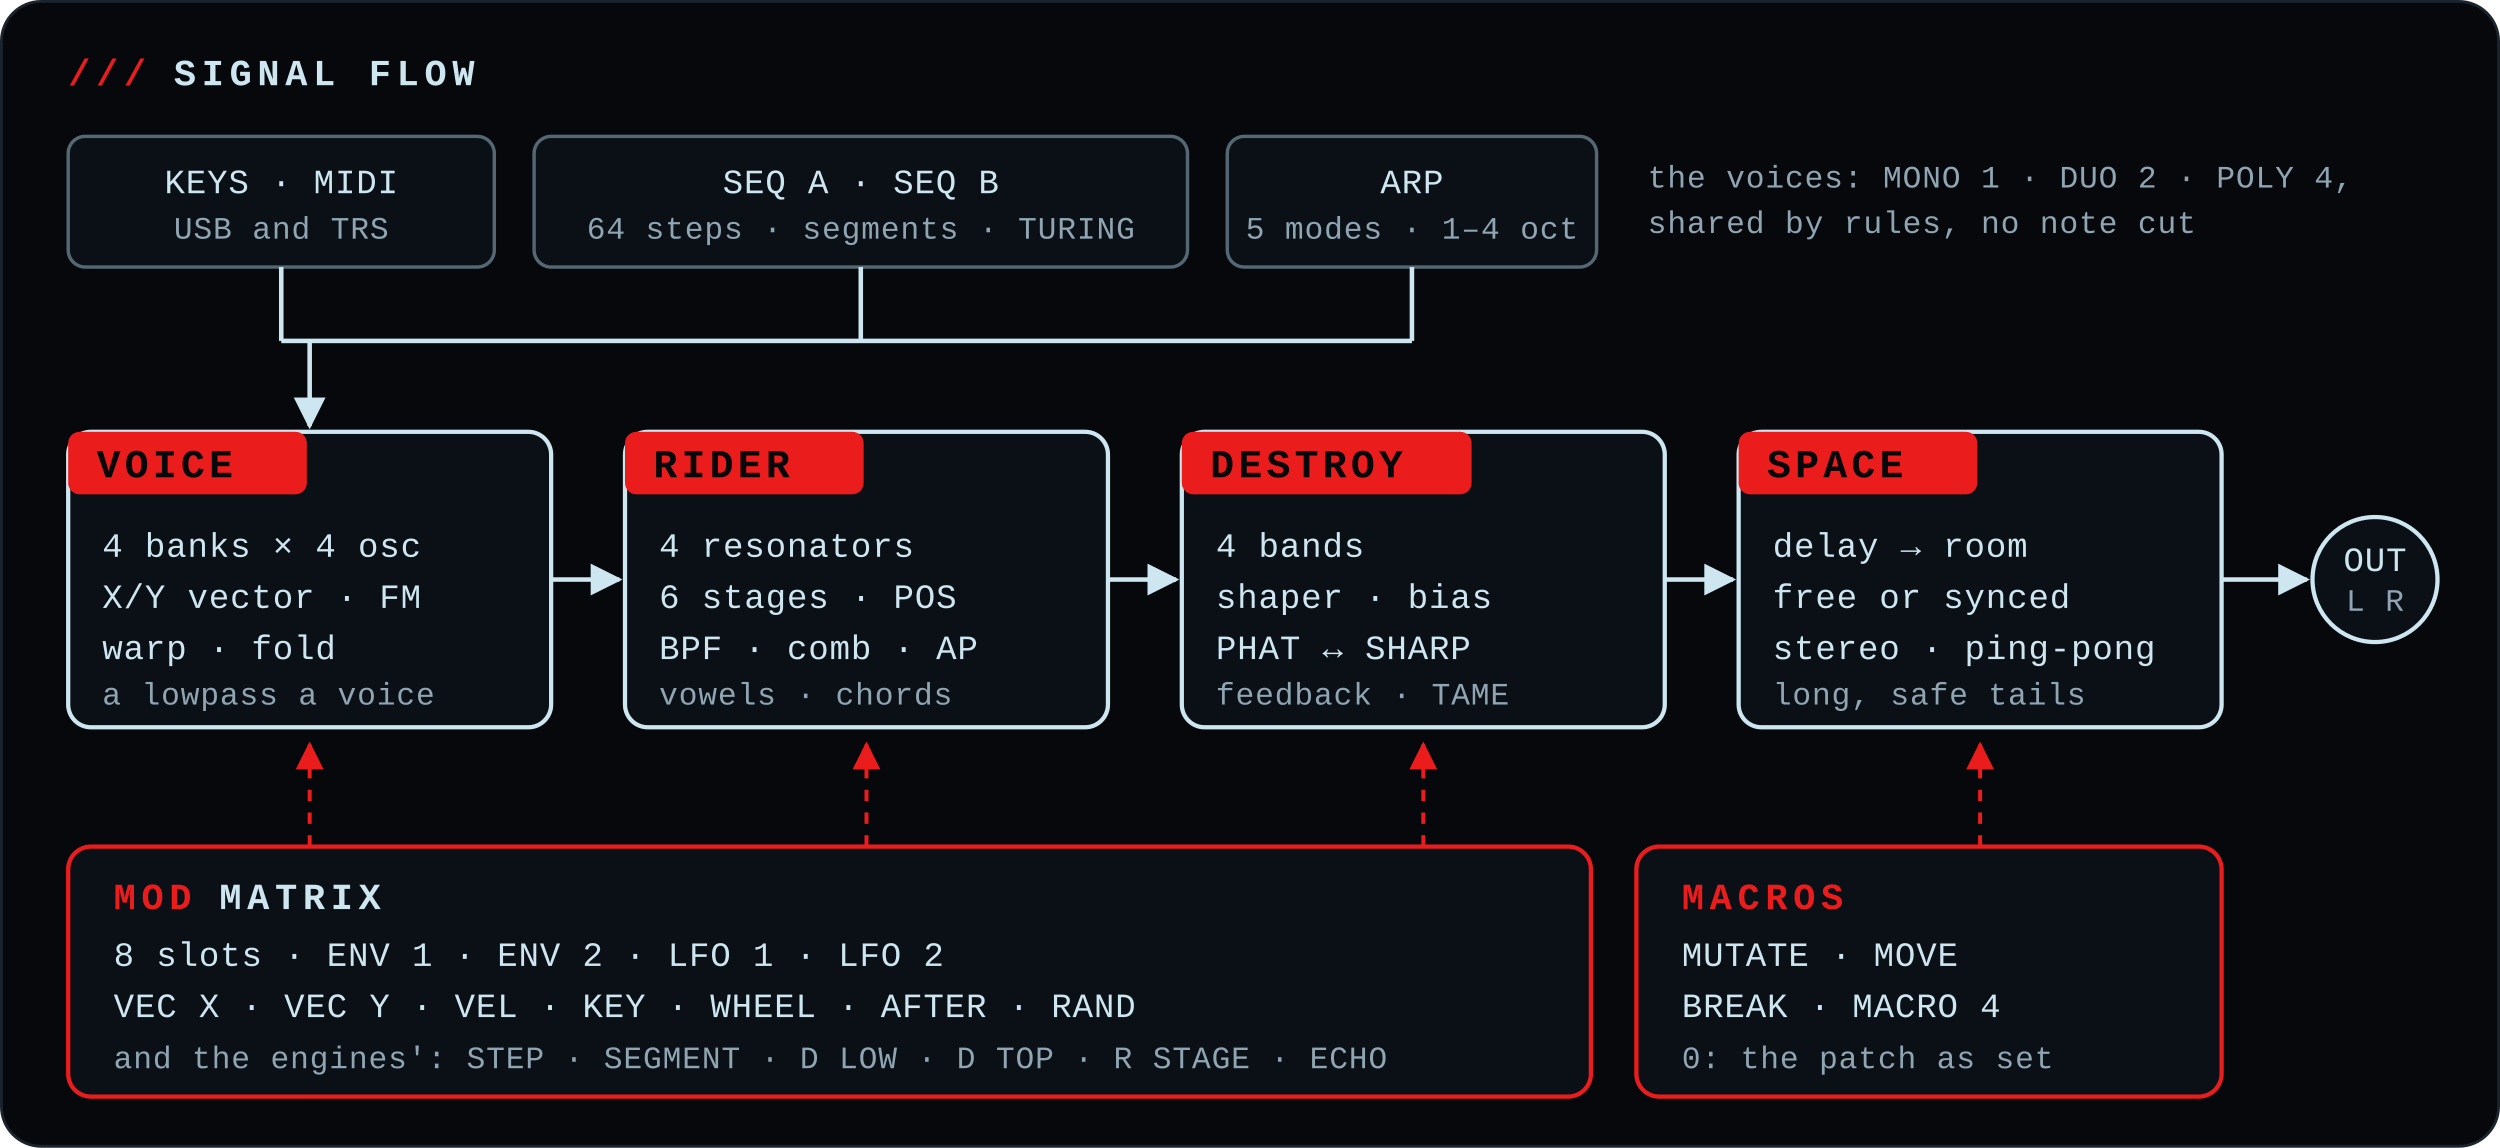
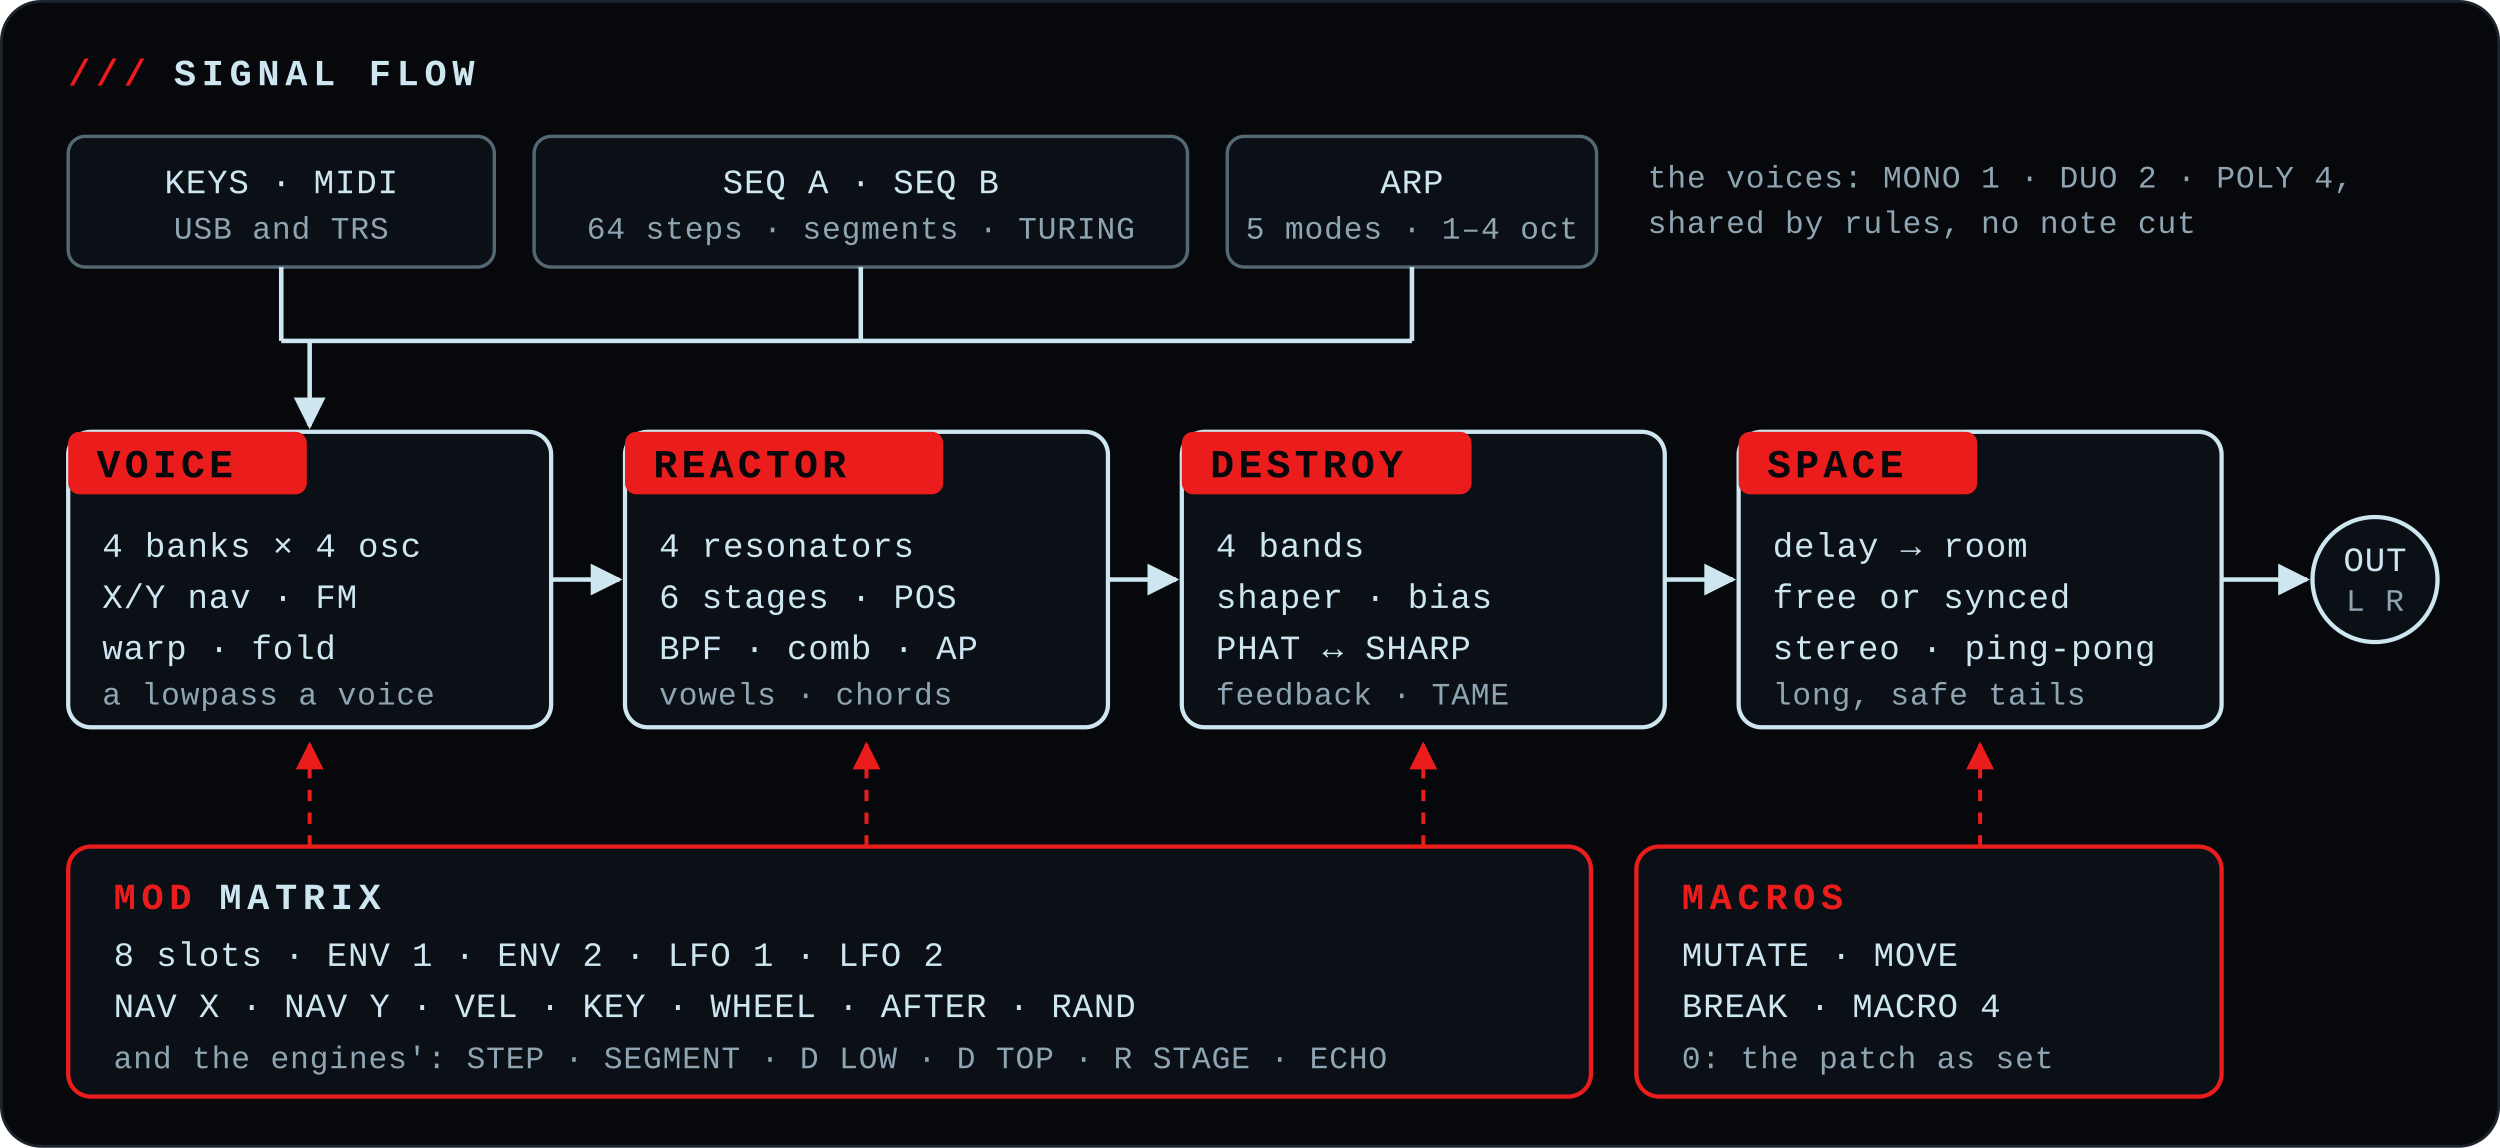
- <svg xmlns="http://www.w3.org/2000/svg" viewBox="0 0 880 404" width="880" height="404" role="img" aria-label="Star Distroyer's signal chain: notes from the keys, MIDI, two sequencer tracks, TURING and the arpeggiator play the voices; VOICE, RIDER, DESTROY and SPACE in series to the stereo out; the modulation matrix and four macros reach every engine">
+ <svg xmlns="http://www.w3.org/2000/svg" viewBox="0 0 880 404" width="880" height="404" role="img" aria-label="Star Distroyer's signal chain: notes from the keys, MIDI, two sequencer tracks, TURING and the arpeggiator play the voices; VOICE, REACTOR, DESTROY and SPACE in series to the stereo out; the modulation matrix and four macros reach every engine">
  <defs>
    <marker id="a" viewBox="0 0 10 10" refX="9" refY="5" markerWidth="7" markerHeight="7" orient="auto-start-reverse">
      <path d="M0 0 L10 5 L0 10 z" fill="#CDE6F0" />
    </marker>
    <marker id="r" viewBox="0 0 10 10" refX="9" refY="5" markerWidth="7" markerHeight="7" orient="auto-start-reverse">
      <path d="M0 0 L10 5 L0 10 z" fill="#EB1C1C" />
    </marker>
    <style>
      text { font-family: ui-monospace, SFMono-Regular, Menlo, Consolas, "Liberation Mono", monospace; fill: #CDE6F0; }
      .t { font-size: 14px; font-weight: 700; letter-spacing: 1.5px; fill: #06080C; }
      .b { font-size: 12px; letter-spacing: 0.3px; }
      .d { font-size: 11px; letter-spacing: 0.3px; fill: #8FA5B2; }
      .h { font-size: 13px; font-weight: 700; letter-spacing: 2px; }
      .box { fill: #0B1017; stroke: #CDE6F0; stroke-width: 1.5; }
      .src { fill: #0B1017; stroke: #546874; stroke-width: 1.2; }
      .ln { stroke: #CDE6F0; stroke-width: 1.6; fill: none; }
      .mod { stroke: #EB1C1C; stroke-width: 1.4; fill: none; stroke-dasharray: 4 4; }
    </style>
  </defs>
  <rect x="0.5" y="0.5" width="879" height="403" rx="14" fill="#06080C" stroke="#1B232C" />
  <text x="24" y="30" class="h">
    <tspan fill="#EB1C1C">///</tspan> SIGNAL FLOW</text>
  <rect x="24" y="48" width="150" height="46" rx="6" class="src" />
  <text x="99" y="68" class="b" text-anchor="middle">KEYS · MIDI</text>
  <text x="99" y="84" class="d" text-anchor="middle">USB and TRS</text>
  <rect x="188" y="48" width="230" height="46" rx="6" class="src" />
  <text x="303" y="68" class="b" text-anchor="middle">SEQ A · SEQ B</text>
  <text x="303" y="84" class="d" text-anchor="middle">64 steps · segments · TURING</text>
  <rect x="432" y="48" width="130" height="46" rx="6" class="src" />
  <text x="497" y="68" class="b" text-anchor="middle">ARP</text>
  <text x="497" y="84" class="d" text-anchor="middle">5 modes · 1–4 oct</text>
  <path d="M99 94 V120 M303 94 V120 M497 94 V120 M99 120 H497" class="ln" />
  <path d="M109 120 V150" class="ln" marker-end="url(#a)" />
  <text x="580" y="66" class="d">the voices: MONO 1 · DUO 2 · POLY 4,</text>
  <text x="580" y="82" class="d">shared by rules, no note cut</text>
  <rect x="24" y="152" width="170" height="104" rx="8" class="box" />
  <rect x="24" y="152" width="84" height="22" rx="4" fill="#EB1C1C" />
  <text x="34" y="168" class="t">VOICE</text>
  <text x="36" y="196" class="b">4 banks × 4 osc</text>
-   <text x="36" y="214" class="b">X/Y vector · FM</text>
+   <text x="36" y="214" class="b">X/Y nav · FM</text>
  <text x="36" y="232" class="b">warp · fold</text>
  <text x="36" y="248" class="d">a lowpass a voice</text>
  <rect x="220" y="152" width="170" height="104" rx="8" class="box" />
-   <rect x="220" y="152" width="84" height="22" rx="4" fill="#EB1C1C" />
-   <text x="230" y="168" class="t">RIDER</text>
+   <rect x="220" y="152" width="112" height="22" rx="4" fill="#EB1C1C" />
+   <text x="230" y="168" class="t">REACTOR</text>
  <text x="232" y="196" class="b">4 resonators</text>
  <text x="232" y="214" class="b">6 stages · POS</text>
  <text x="232" y="232" class="b">BPF · comb · AP</text>
  <text x="232" y="248" class="d">vowels · chords</text>
  <rect x="416" y="152" width="170" height="104" rx="8" class="box" />
  <rect x="416" y="152" width="102" height="22" rx="4" fill="#EB1C1C" />
  <text x="426" y="168" class="t">DESTROY</text>
  <text x="428" y="196" class="b">4 bands</text>
  <text x="428" y="214" class="b">shaper · bias</text>
  <text x="428" y="232" class="b">PHAT ↔ SHARP</text>
  <text x="428" y="248" class="d">feedback · TAME</text>
  <rect x="612" y="152" width="170" height="104" rx="8" class="box" />
  <rect x="612" y="152" width="84" height="22" rx="4" fill="#EB1C1C" />
  <text x="622" y="168" class="t">SPACE</text>
  <text x="624" y="196" class="b">delay → room</text>
  <text x="624" y="214" class="b">free or synced</text>
  <text x="624" y="232" class="b">stereo · ping-pong</text>
  <text x="624" y="248" class="d">long, safe tails</text>
  <path d="M194 204 H218" class="ln" marker-end="url(#a)" />
  <path d="M390 204 H414" class="ln" marker-end="url(#a)" />
  <path d="M586 204 H610" class="ln" marker-end="url(#a)" />
  <path d="M782 204 H812" class="ln" marker-end="url(#a)" />
  <circle cx="836" cy="204" r="22" fill="#0B1017" stroke="#CDE6F0" stroke-width="1.5" />
  <text x="836" y="201" class="b" text-anchor="middle">OUT</text>
  <text x="836" y="215" class="d" text-anchor="middle">L R</text>
  <path d="M109 298 V262" class="mod" marker-end="url(#r)" />
  <path d="M305 298 V262" class="mod" marker-end="url(#r)" />
  <path d="M501 298 V262" class="mod" marker-end="url(#r)" />
  <path d="M697 298 V262" class="mod" marker-end="url(#r)" />
  <rect x="24" y="298" width="536" height="88" rx="8" fill="#0B1017" stroke="#EB1C1C" stroke-width="1.5" />
  <text x="40" y="320" class="h">
    <tspan fill="#EB1C1C">MOD</tspan> MATRIX</text>
  <text x="40" y="340" class="b">8 slots · ENV 1 · ENV 2 · LFO 1 · LFO 2</text>
-   <text x="40" y="358" class="b">VEC X · VEC Y · VEL · KEY · WHEEL · AFTER · RAND</text>
+   <text x="40" y="358" class="b">NAV X · NAV Y · VEL · KEY · WHEEL · AFTER · RAND</text>
  <text x="40" y="376" class="d">and the engines': STEP · SEGMENT · D LOW · D TOP · R STAGE · ECHO</text>
  <rect x="576" y="298" width="206" height="88" rx="8" fill="#0B1017" stroke="#EB1C1C" stroke-width="1.5" />
  <text x="592" y="320" class="h">
    <tspan fill="#EB1C1C">MACROS</tspan>
  </text>
  <text x="592" y="340" class="b">MUTATE · MOVE</text>
  <text x="592" y="358" class="b">BREAK · MACRO 4</text>
  <text x="592" y="376" class="d">0: the patch as set</text>
</svg>
